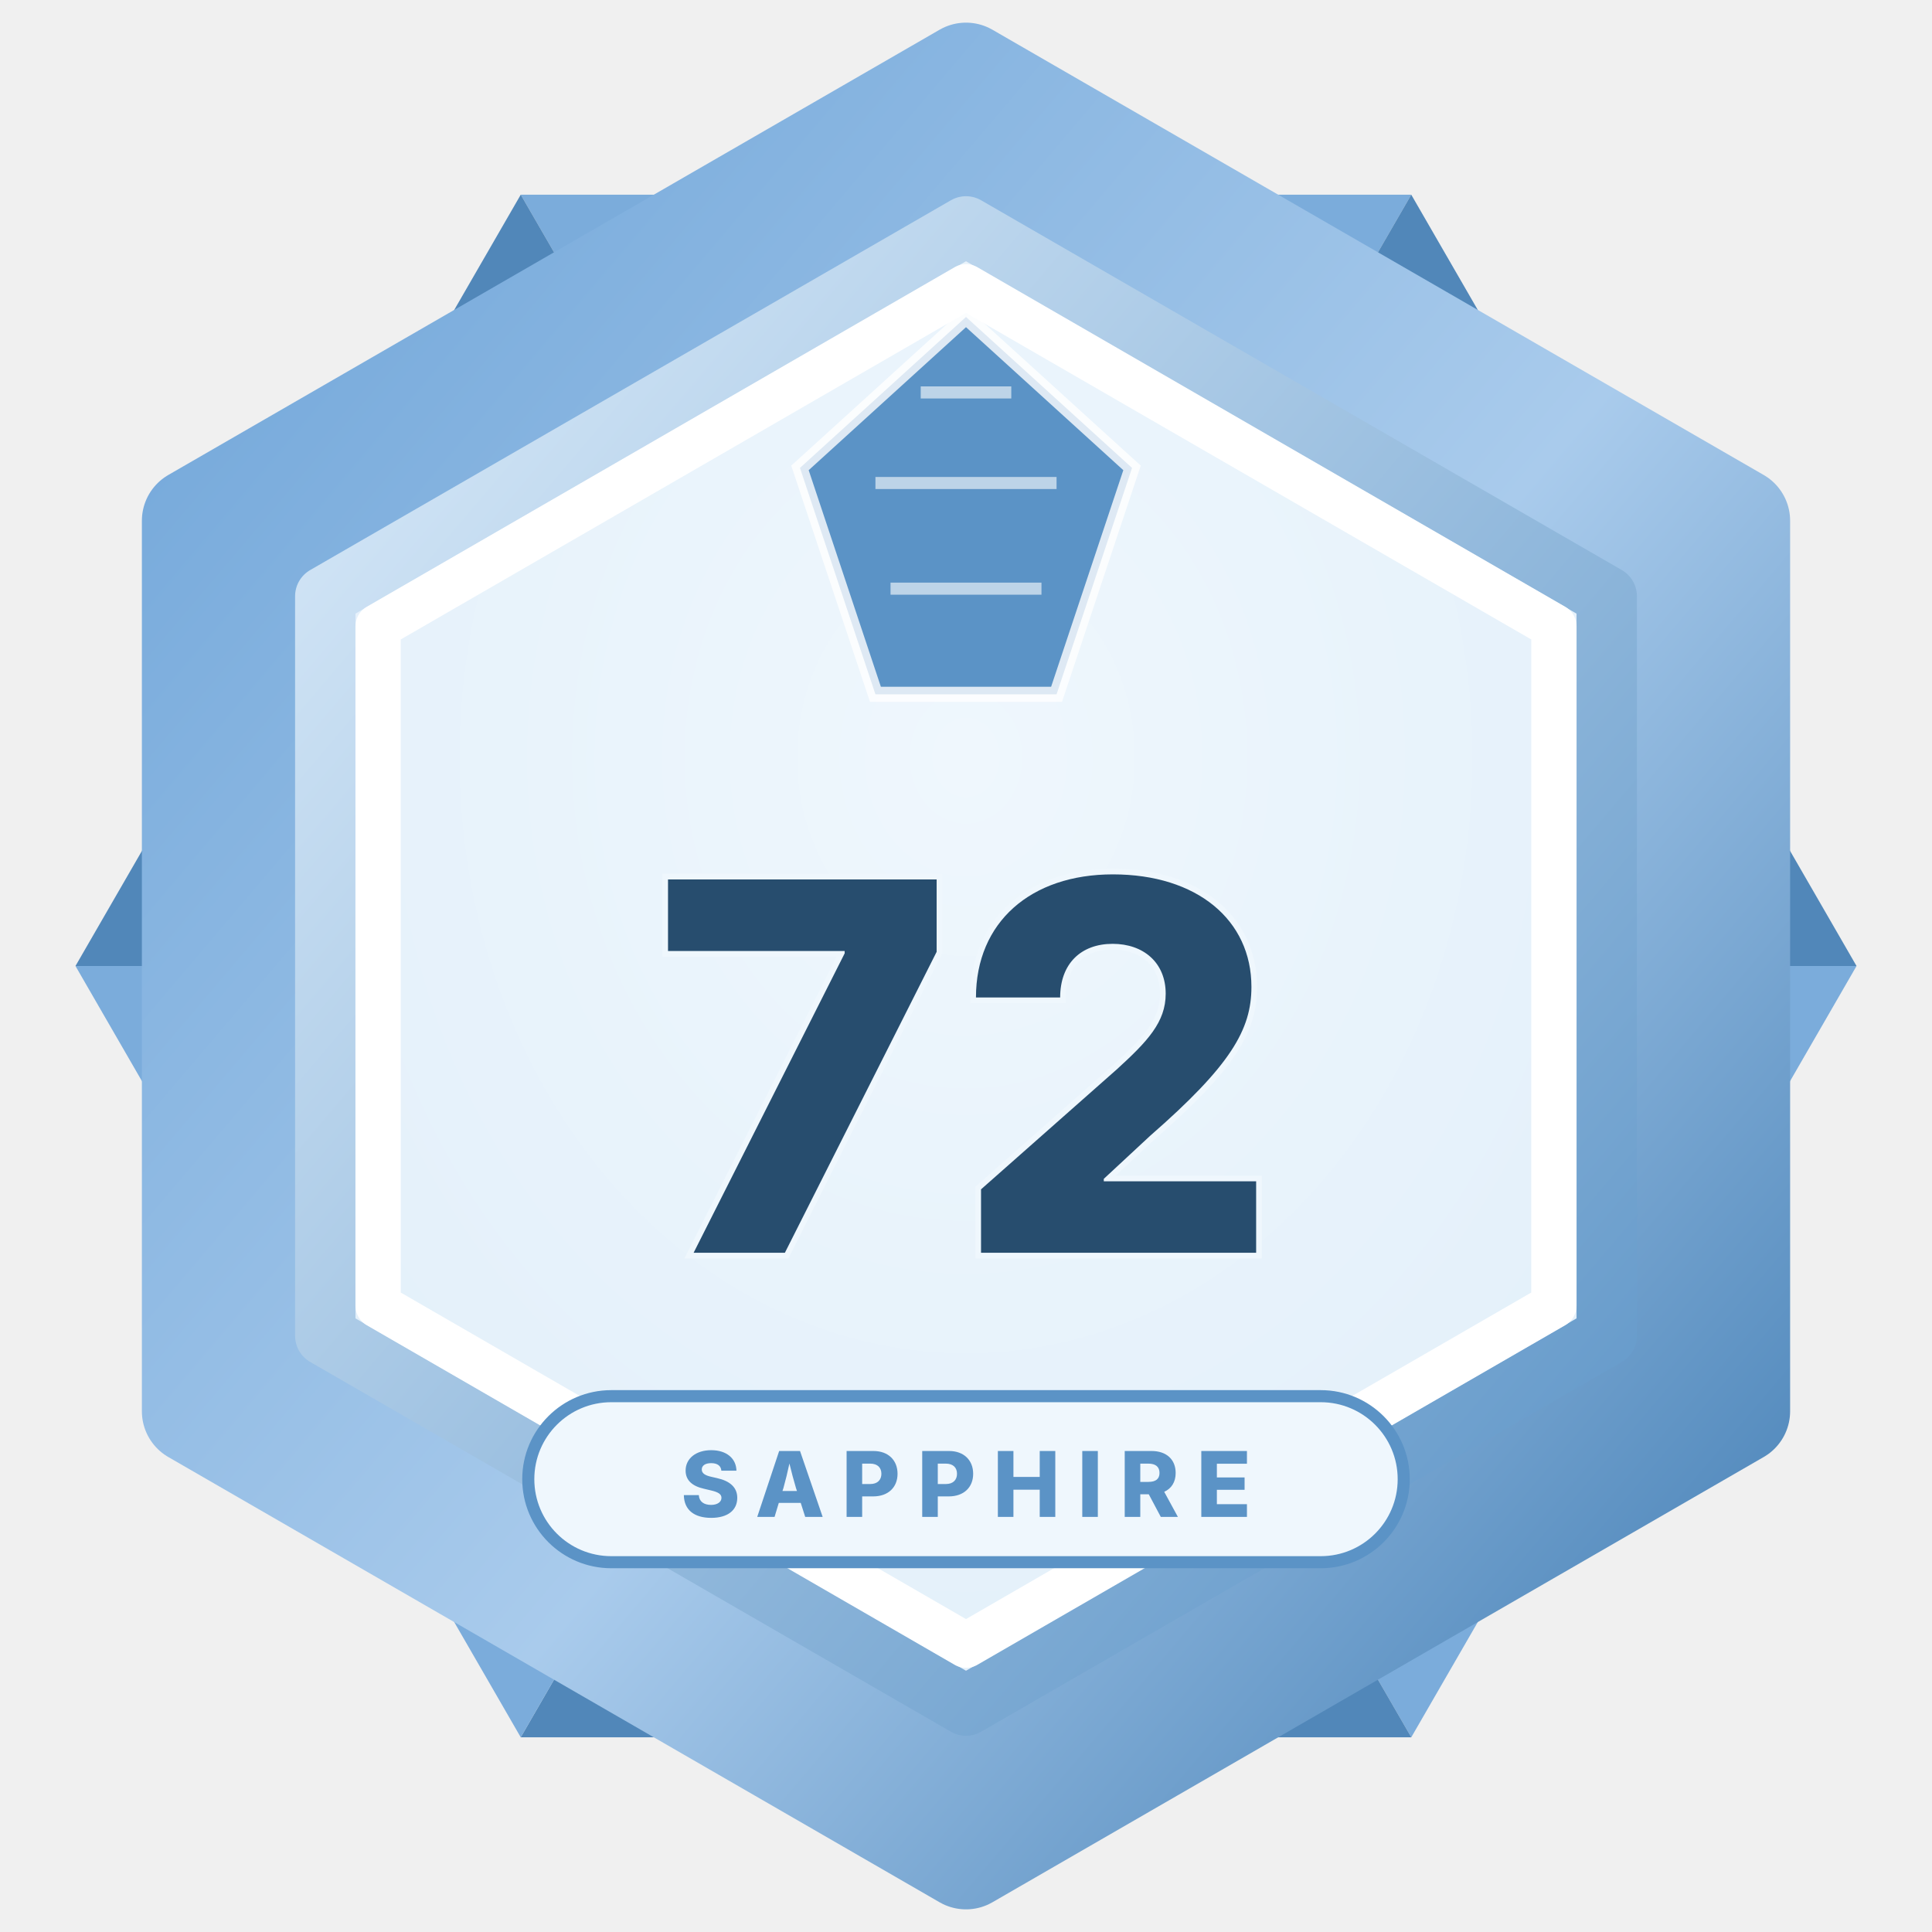
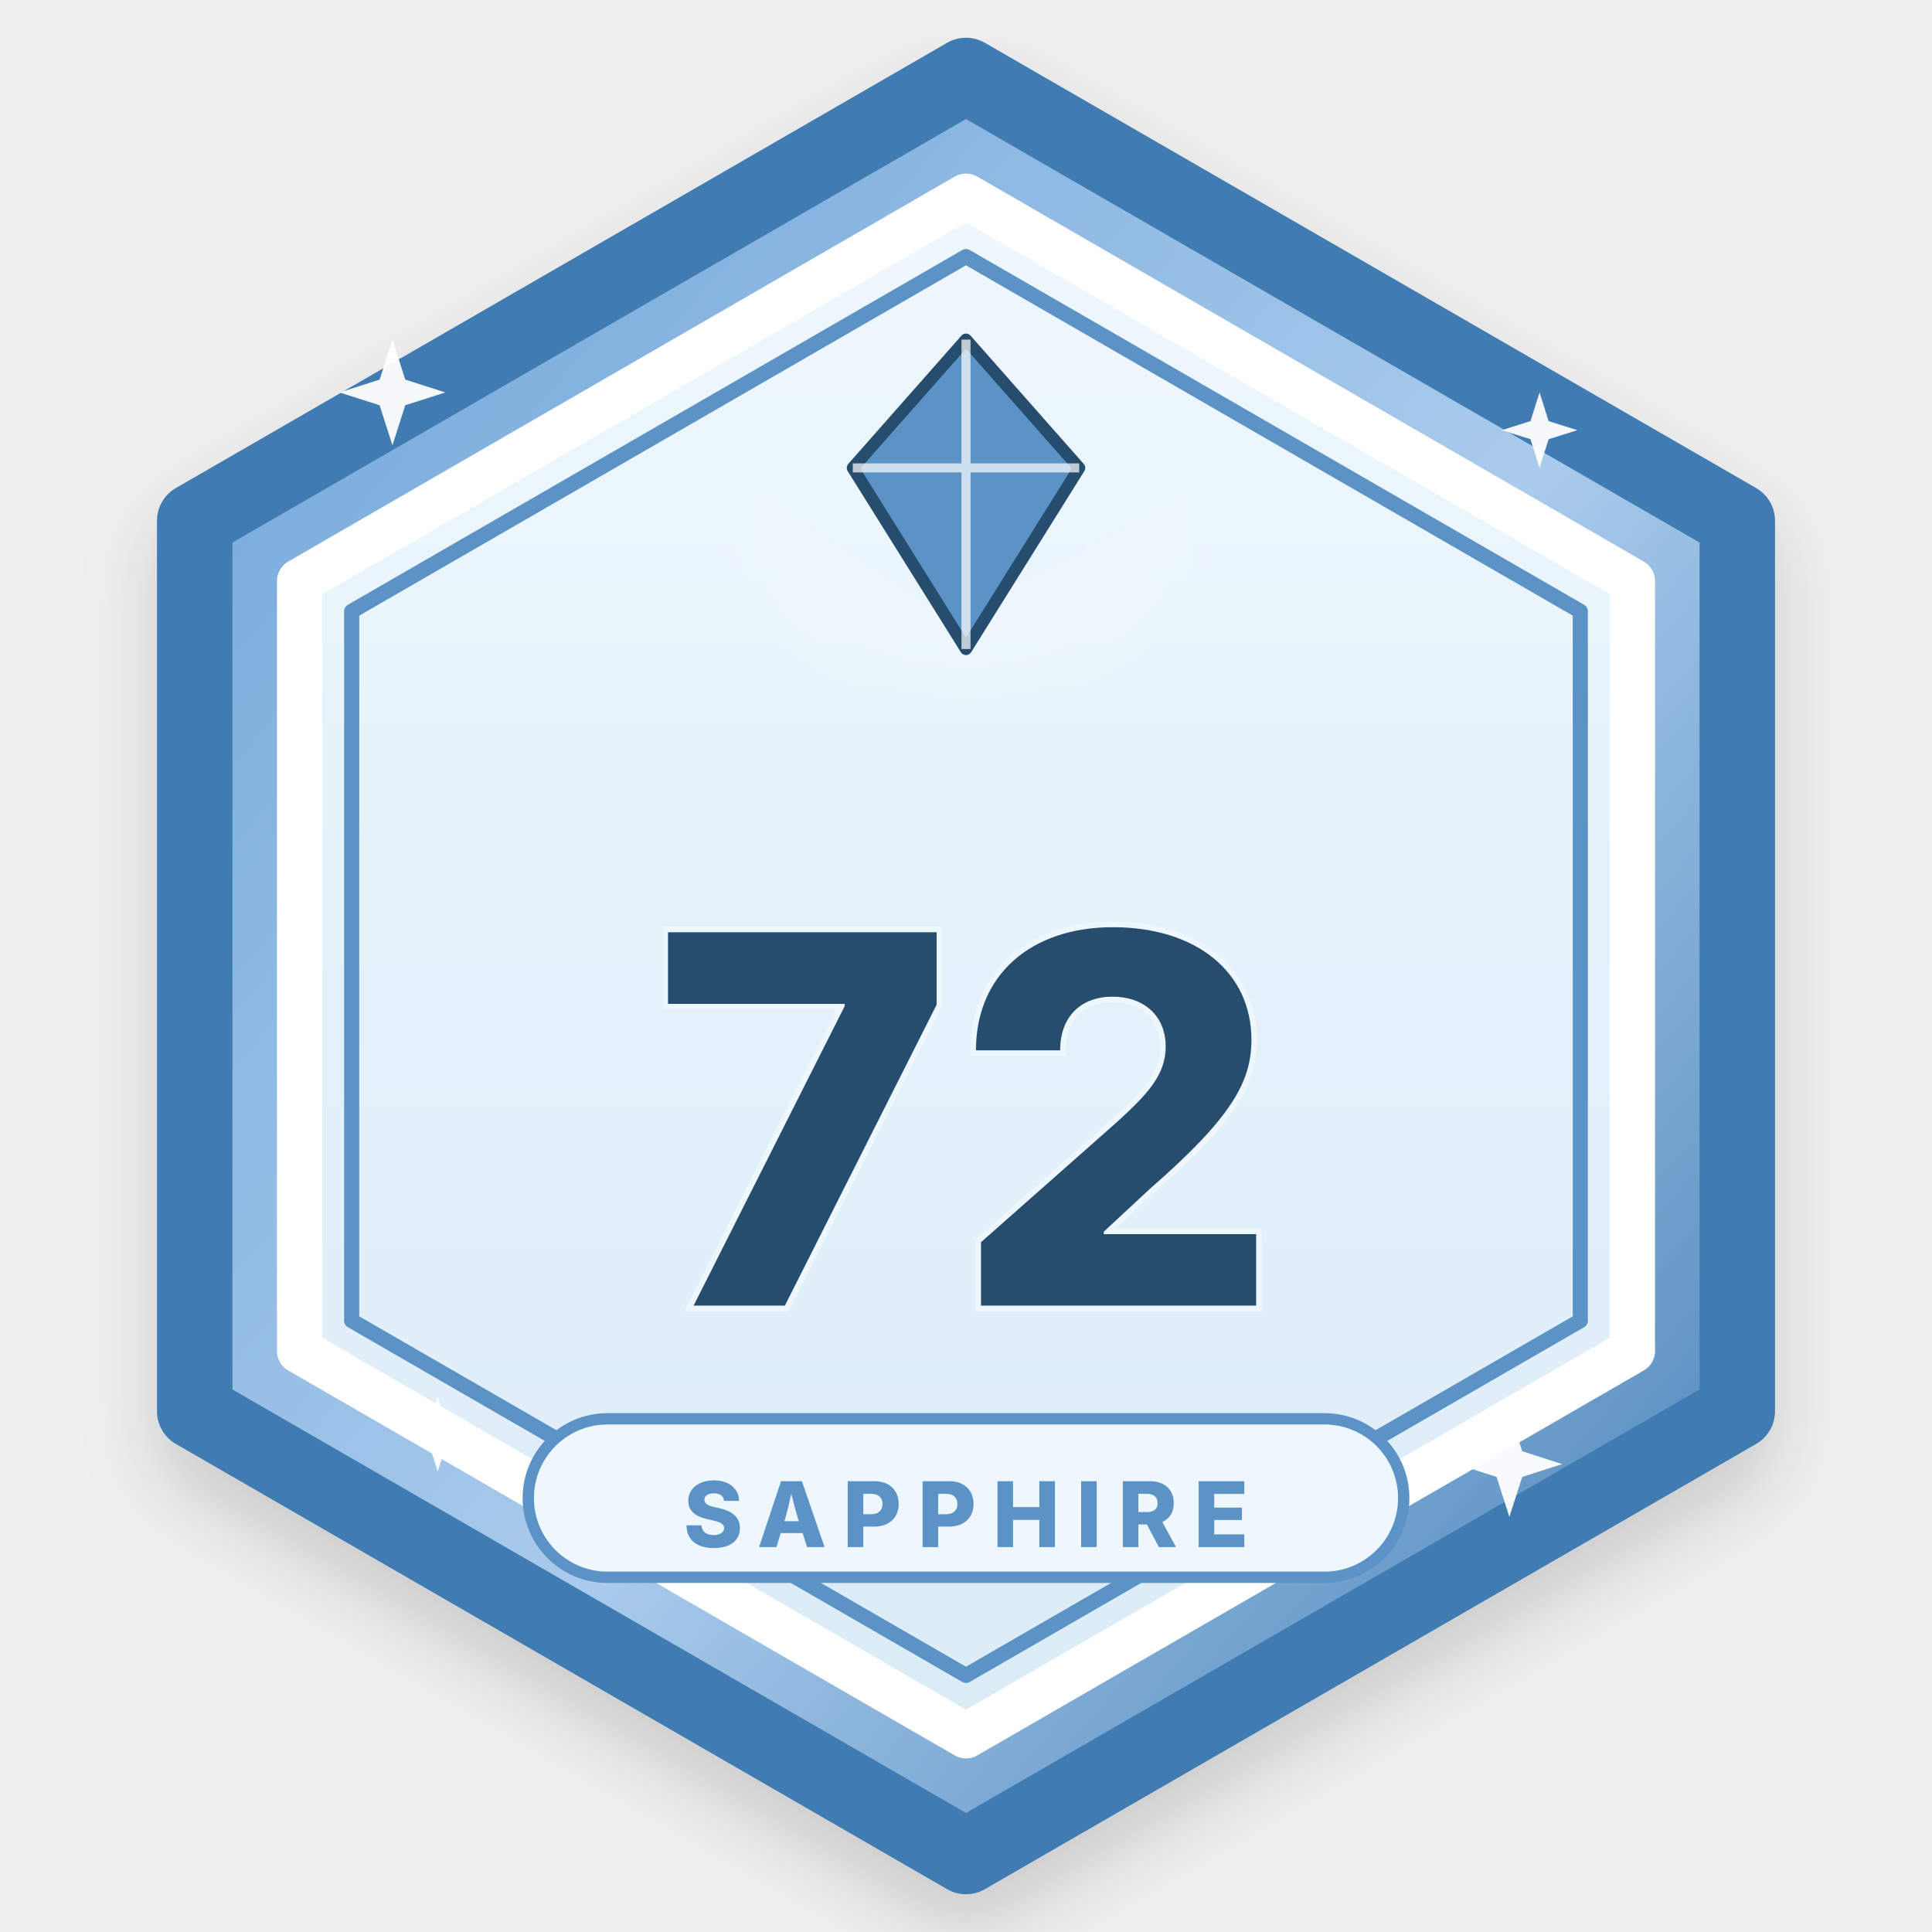
- <svg xmlns="http://www.w3.org/2000/svg" viewBox="0 0 256 256" width="256" height="256" role="img" aria-label="Hex Level 72">
+ <svg xmlns="http://www.w3.org/2000/svg" viewBox="0 0 256 256" width="256" height="256" role="img" aria-label="Level 72 badge">
  <defs>
    <linearGradient id="o" x1="0%" y1="0%" x2="100%" y2="100%">
      <stop offset="0%" stop-color="#6ea4d8" />
      <stop offset="55%" stop-color="#a9cbec" />
      <stop offset="100%" stop-color="#3f7bb2" />
    </linearGradient>
-     <radialGradient id="i" cx="50%" cy="36%" r="80%">
-       <stop offset="0%" stop-color="#eff7fd" />
-       <stop offset="100%" stop-color="#e0eef9" />
+     <linearGradient id="i" x1="0%" y1="0%" x2="0%" y2="100%">
+       <stop offset="0%" stop-color="#eef7fd" />
+       <stop offset="100%" stop-color="#dbecf7" />
+     </linearGradient>
+     <radialGradient id="sheen" cx="50%" cy="26%" r="36%">
+       <stop offset="0%" stop-color="#ffffff" stop-opacity="0.85" />
+       <stop offset="100%" stop-color="#ffffff" stop-opacity="0" />
    </radialGradient>
-     <linearGradient id="r" x1="0%" y1="0%" x2="100%" y2="100%">
-       <stop offset="0%" stop-color="#dcecfa" />
-       <stop offset="100%" stop-color="#5b93c6" />
-     </linearGradient>
+     <filter id="soft" x="-30%" y="-30%" width="160%" height="160%">
+       <feDropShadow dx="0" dy="5" stdDeviation="5" flood-color="#000000" flood-opacity="0.16" />
+     </filter>
  </defs>
-   <polygon points="69.0,25.8 187.0,25.8 177.0,43.1 79.0,43.1" fill="#6ea4d8" opacity="0.9" />
-   <polygon points="187.0,25.8 246.0,128.0 226.0,128.0 177.0,43.1" fill="#3f7bb2" opacity="0.9" />
-   <polygon points="246.0,128.0 187.0,230.2 177.0,212.9 226.0,128.0" fill="#6ea4d8" opacity="0.9" />
-   <polygon points="187.0,230.2 69.0,230.2 79.0,212.9 177.0,212.9" fill="#3f7bb2" opacity="0.9" />
-   <polygon points="69.0,230.2 10.0,128.0 30.0,128.0 79.0,212.9" fill="#6ea4d8" opacity="0.9" />
-   <polygon points="10.0,128.0 69.0,25.8 79.0,43.1 30.0,128.0" fill="#3f7bb2" opacity="0.9" />
-   <polygon points="128.0,10.0 230.2,69.0 230.2,187.0 128.0,246.0 25.8,187.0 25.8,69.0" fill="url(#o)" stroke="url(#o)" stroke-width="14" stroke-linejoin="round" />
-   <polygon points="128.0,30.0 212.9,79.0 212.9,177.0 128.0,226.0 43.1,177.0 43.1,79.0" fill="url(#i)" stroke="url(#r)" stroke-width="8" stroke-linejoin="round" />
-   <polygon points="128.0,38.0 205.9,83.0 205.9,173.0 128.0,218.0 50.1,173.0 50.1,83.0" fill="none" stroke="#ffffff" stroke-width="6" stroke-linejoin="round" />
-   <polygon points="128,42 150,62 140,92 116,92 106,62" fill="#5b93c6" stroke="#ffffff" stroke-width="2" stroke-opacity="0.8" />
-   <path d="M116 64 L140 64 M118 78 L138 78 M122 52 L134 52" stroke="#ffffff" stroke-width="1.6" stroke-opacity="0.6" />
-   <text x="128" y="166" text-anchor="middle" fill="#274d6e" font-family="Inter, Arial, sans-serif" font-size="68" font-weight="800" stroke="#eff7fd" stroke-width="1.5" paint-order="stroke">72</text>
-   <rect x="70" y="185" width="116" height="22" rx="11" fill="#eff7fd" stroke="#5b93c6" stroke-width="1.6" />
-   <text x="128" y="201" text-anchor="middle" fill="#5b93c6" font-family="Inter, Arial, sans-serif" font-size="12" font-weight="800" letter-spacing="2.2">SAPPHIRE</text>
+   <g filter="url(#soft)">
+     <polygon points="128.0,10.0 230.2,69.0 230.2,187.0 128.0,246.0 25.8,187.0 25.8,69.0" fill="url(#o)" stroke="#3f7bb2" stroke-width="10" stroke-linejoin="round" />
+     <polygon points="128.0,26.0 216.3,77.0 216.3,179.0 128.0,230.0 39.7,179.0 39.7,77.0" fill="url(#i)" stroke="#ffffff" stroke-width="6" stroke-linejoin="round" />
+     <polygon points="128.0,34.0 209.4,81.0 209.4,175.0 128.0,222.0 46.6,175.0 46.6,81.0" fill="none" stroke="#5b93c6" stroke-width="2" stroke-linejoin="round" />
+     <path d="M80 52 L126 82 L176 56 L176 121 Q128 98 80 121 Z" fill="url(#sheen)" opacity="0.5" />
+     <polygon points="128,45 143,62 128,86 113,62" fill="#5b93c6" stroke="#274d6e" stroke-width="1.6" stroke-linejoin="round" />
+     <path d="M113 62 L143 62 M128 45 L128 86" fill="none" stroke="#ffffff" stroke-width="1.2" stroke-opacity="0.7" />
+     <path d="M52.0 45.0 L53.7 50.3 L59.0 52.0 L53.7 53.7 L52.0 59.0 L50.3 53.7 L45.0 52.0 L50.3 50.3 Z" fill="#ffffff" opacity="0.95" />
+     <path d="M204.0 52.0 L205.2 55.8 L209.0 57.0 L205.2 58.2 L204.0 62.0 L202.8 58.2 L199.0 57.0 L202.8 55.8 Z" fill="#ffffff" opacity="0.95" />
+     <path d="M58.0 185.0 L59.2 188.8 L63.0 190.0 L59.2 191.2 L58.0 195.0 L56.8 191.2 L53.0 190.0 L56.8 188.8 Z" fill="#ffffff" opacity="0.95" />
+     <path d="M200.0 187.0 L201.7 192.3 L207.0 194.0 L201.7 195.7 L200.0 201.0 L198.3 195.7 L193.0 194.0 L198.3 192.3 Z" fill="#ffffff" opacity="0.95" />
+   </g>
+   <text x="128" y="173" text-anchor="middle" fill="#274d6e" font-family="Inter, Arial, sans-serif" font-size="68" font-weight="800" stroke="#eef7fd" stroke-width="1.5" paint-order="stroke">72</text>
+   <rect x="70" y="188" width="116" height="21" rx="10.5" fill="#eef7fd" stroke="#5b93c6" stroke-width="1.5" />
+   <text x="128" y="205" text-anchor="middle" fill="#5b93c6" font-family="Inter, Arial, sans-serif" font-size="12" font-weight="800" letter-spacing="2.1">SAPPHIRE</text>
</svg>
